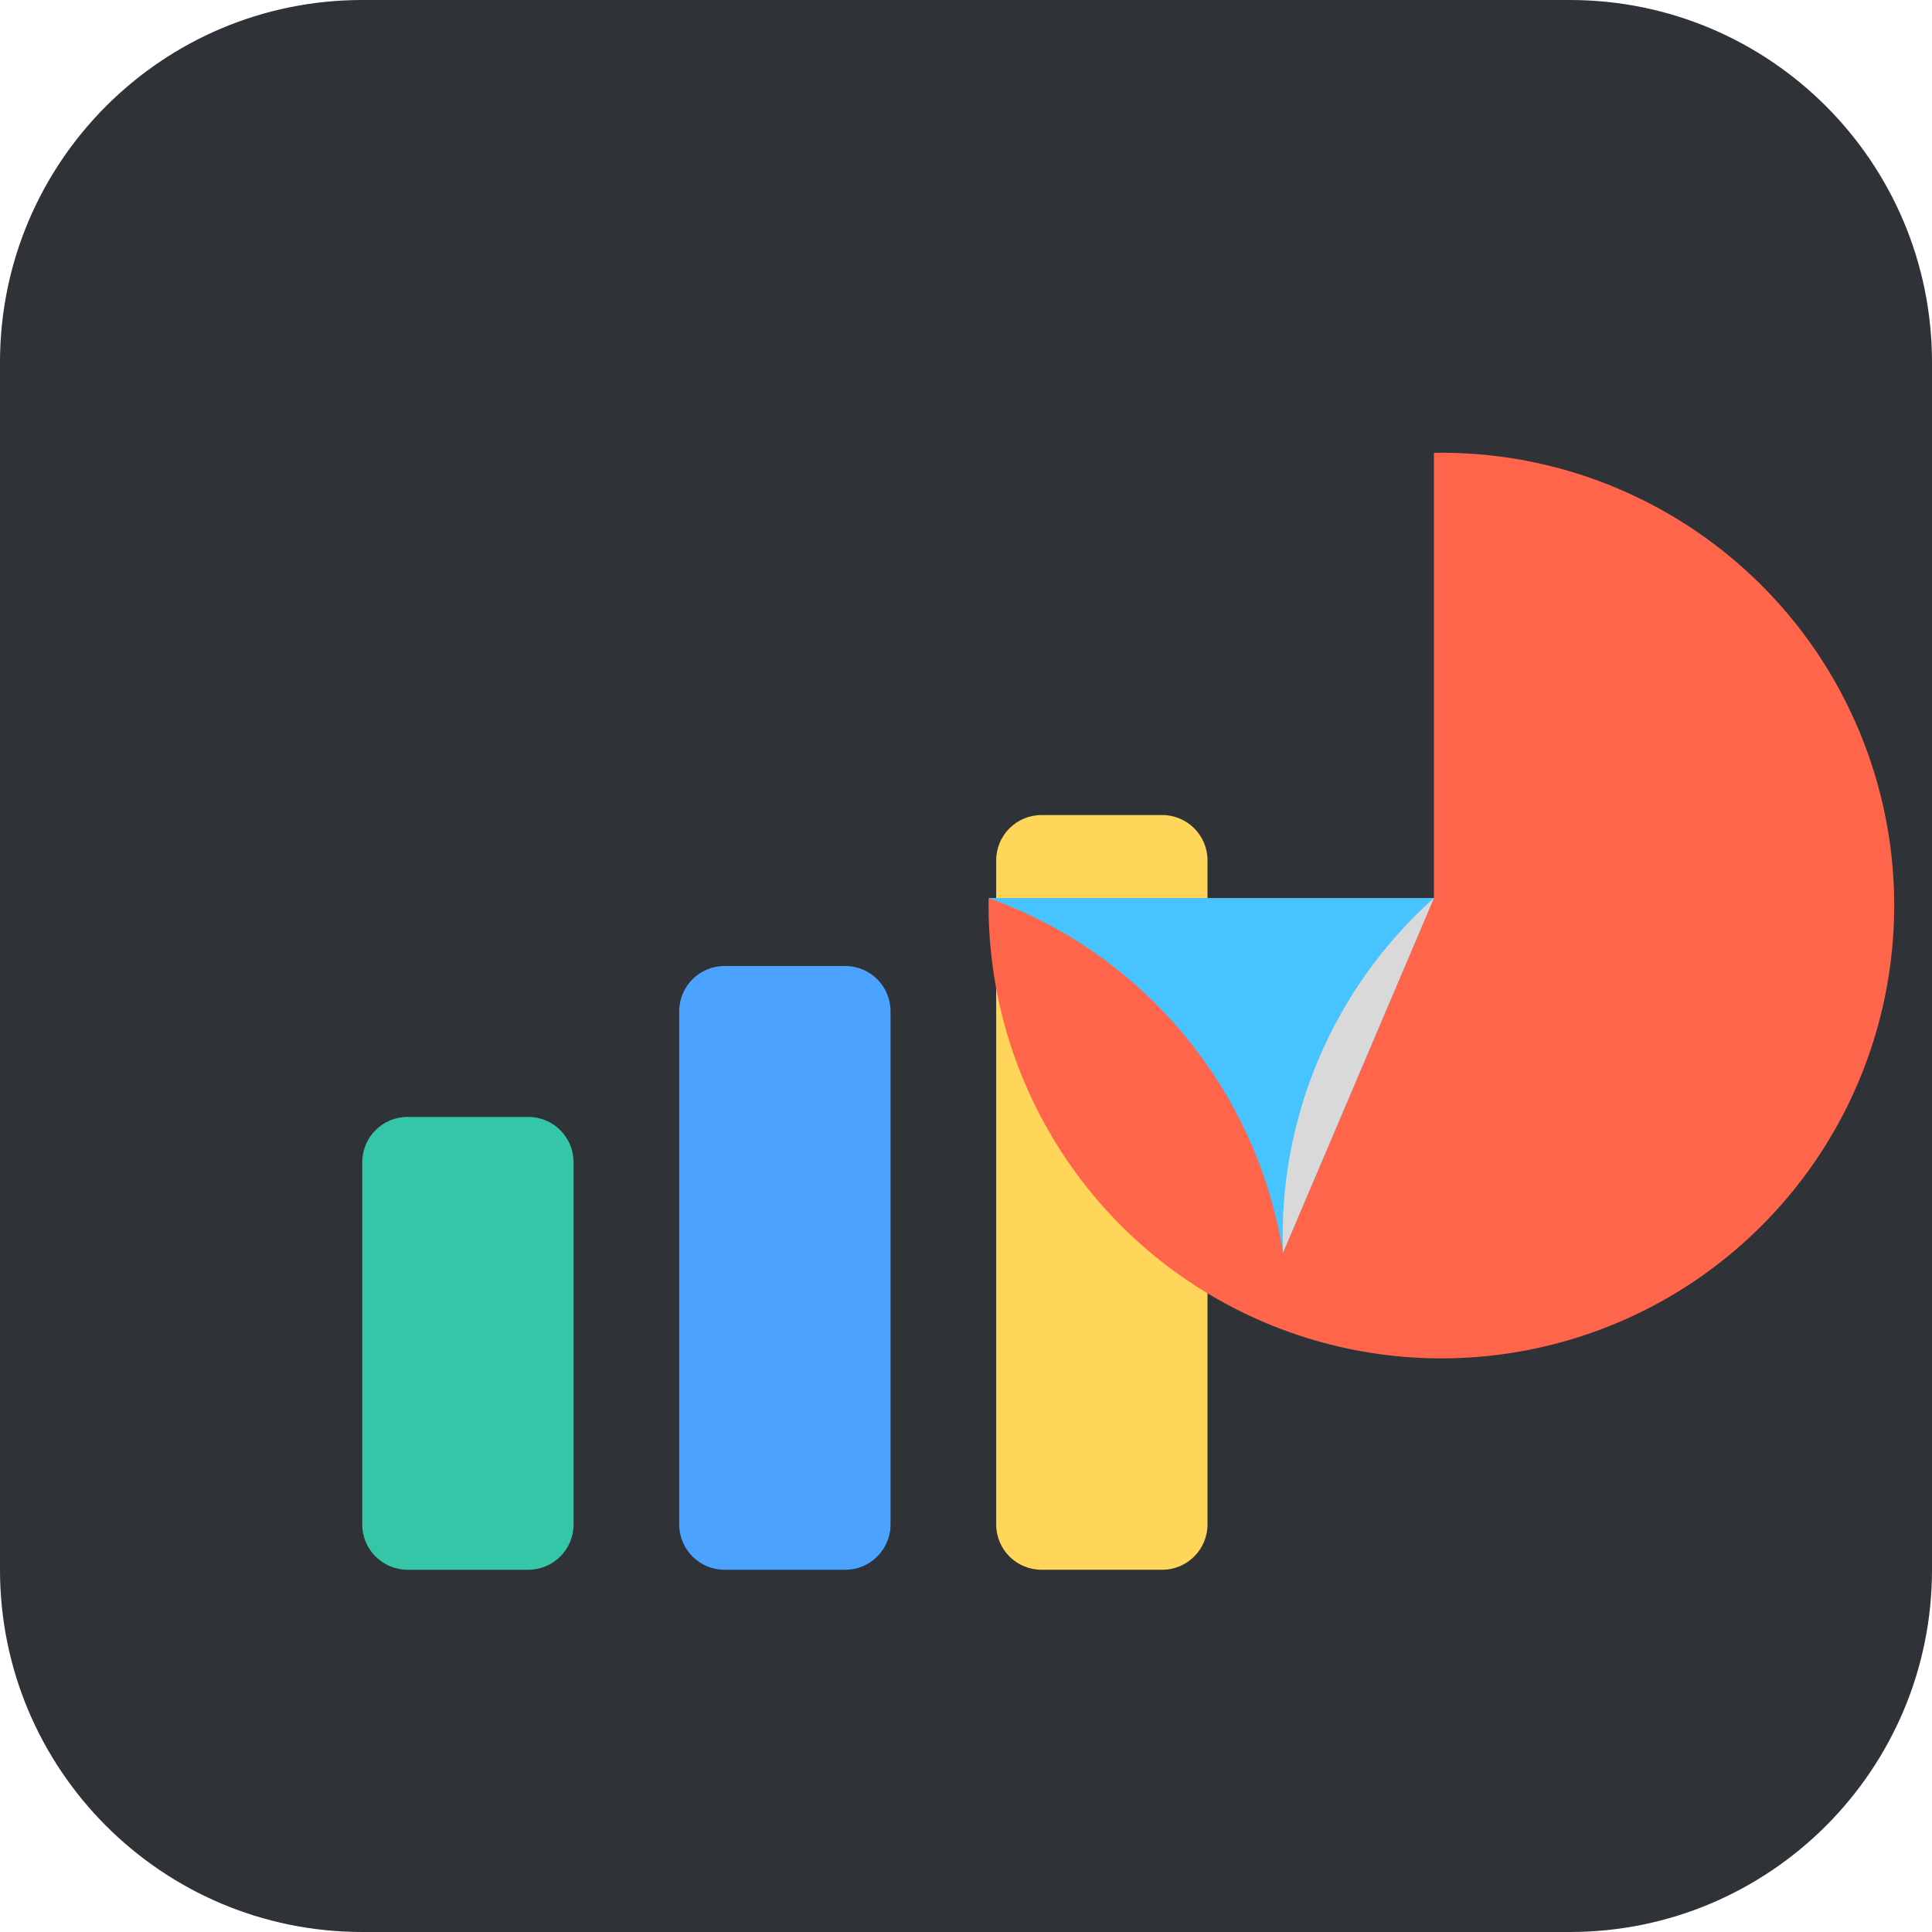
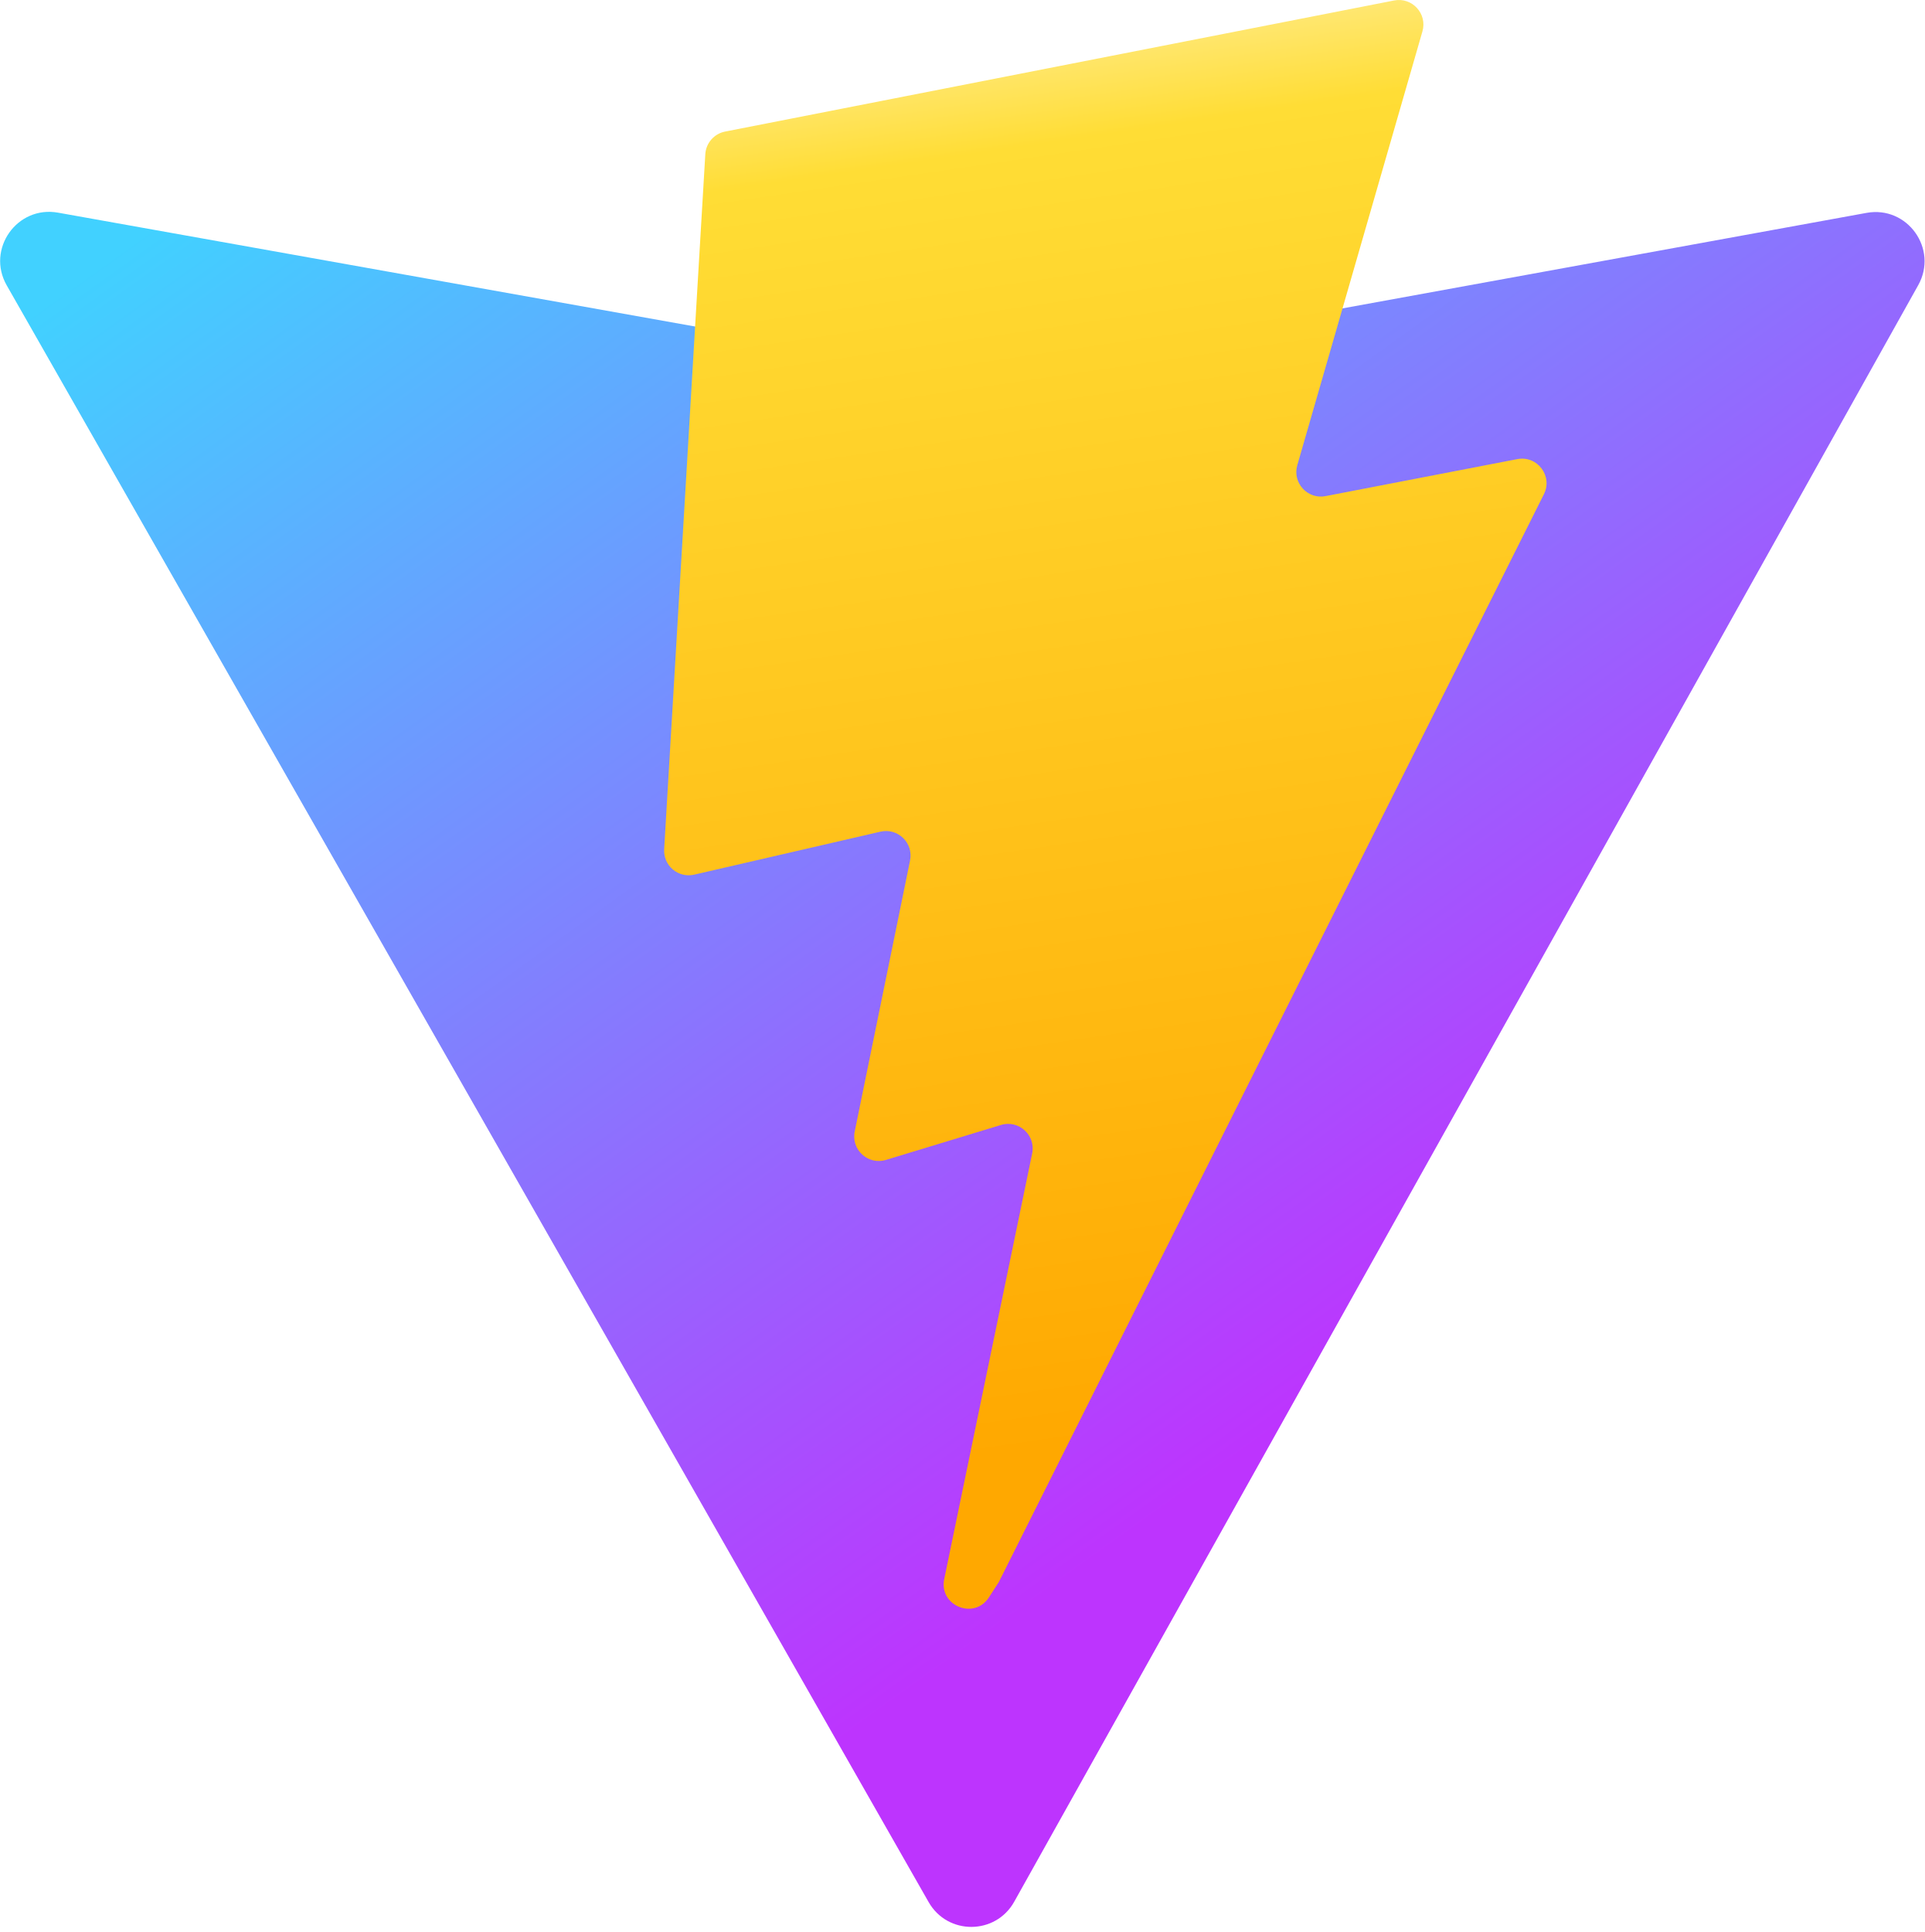
- <svg xmlns="http://www.w3.org/2000/svg" width="256" height="256" viewBox="0 0 256 256" fill="none">
-   <rect width="256" height="256" rx="48" fill="#2F3338" />
-   <rect x="48" y="148" width="28" height="60" rx="6" fill="#35C6A8" />
-   <rect x="90" y="128" width="28" height="80" rx="6" fill="#4BA3FF" />
-   <rect x="132" y="108" width="28" height="100" rx="6" fill="#FFD55A" />
-   <path d="M190 60 A60 60 0 1 1 131 119 L190 119 Z" fill="#FF654A" />
-   <path d="M131 119 A60 60 0 0 1 170 166 L190 119 Z" fill="#47C3FF" />
-   <path d="M170 166 A60 60 0 0 1 190 119 L190 119 Z" fill="#D9D9D9" />
+ <svg xmlns="http://www.w3.org/2000/svg" aria-hidden="true" role="img" class="iconify iconify--logos" width="31.88" height="32" preserveAspectRatio="xMidYMid meet" viewBox="0 0 256 257">
+   <defs>
+     <linearGradient id="IconifyId1813088fe1fbc01fb466" x1="-.828%" x2="57.636%" y1="7.652%" y2="78.411%">
+       <stop offset="0%" stop-color="#41D1FF" />
+       <stop offset="100%" stop-color="#BD34FE" />
+     </linearGradient>
+     <linearGradient id="IconifyId1813088fe1fbc01fb467" x1="43.376%" x2="50.316%" y1="2.242%" y2="89.03%">
+       <stop offset="0%" stop-color="#FFEA83" />
+       <stop offset="8.333%" stop-color="#FFDD35" />
+       <stop offset="100%" stop-color="#FFA800" />
+     </linearGradient>
+   </defs>
+   <path fill="url(#IconifyId1813088fe1fbc01fb466)" d="M255.153 37.938L134.897 252.976c-2.483 4.44-8.862 4.466-11.382.048L.875 37.958c-2.746-4.814 1.371-10.646 6.827-9.67l120.385 21.517a6.537 6.537 0 0 0 2.322-.004l117.867-21.483c5.438-.991 9.574 4.796 6.877 9.62Z" />
+   <path fill="url(#IconifyId1813088fe1fbc01fb467)" d="M185.432.063L96.44 17.501a3.268 3.268 0 0 0-2.634 3.014l-5.474 92.456a3.268 3.268 0 0 0 3.997 3.378l24.777-5.718c2.318-.535 4.413 1.507 3.936 3.838l-7.361 36.047c-.495 2.426 1.782 4.5 4.151 3.78l15.304-4.649c2.372-.72 4.652 1.36 4.15 3.788l-11.698 56.621c-.732 3.542 3.979 5.473 5.943 2.437l1.313-2.028l72.516-144.72c1.215-2.423-.88-5.186-3.54-4.672l-25.505 4.922c-2.396.462-4.435-1.77-3.759-4.114l16.646-57.705c.677-2.35-1.37-4.583-3.769-4.113Z" />
</svg>
